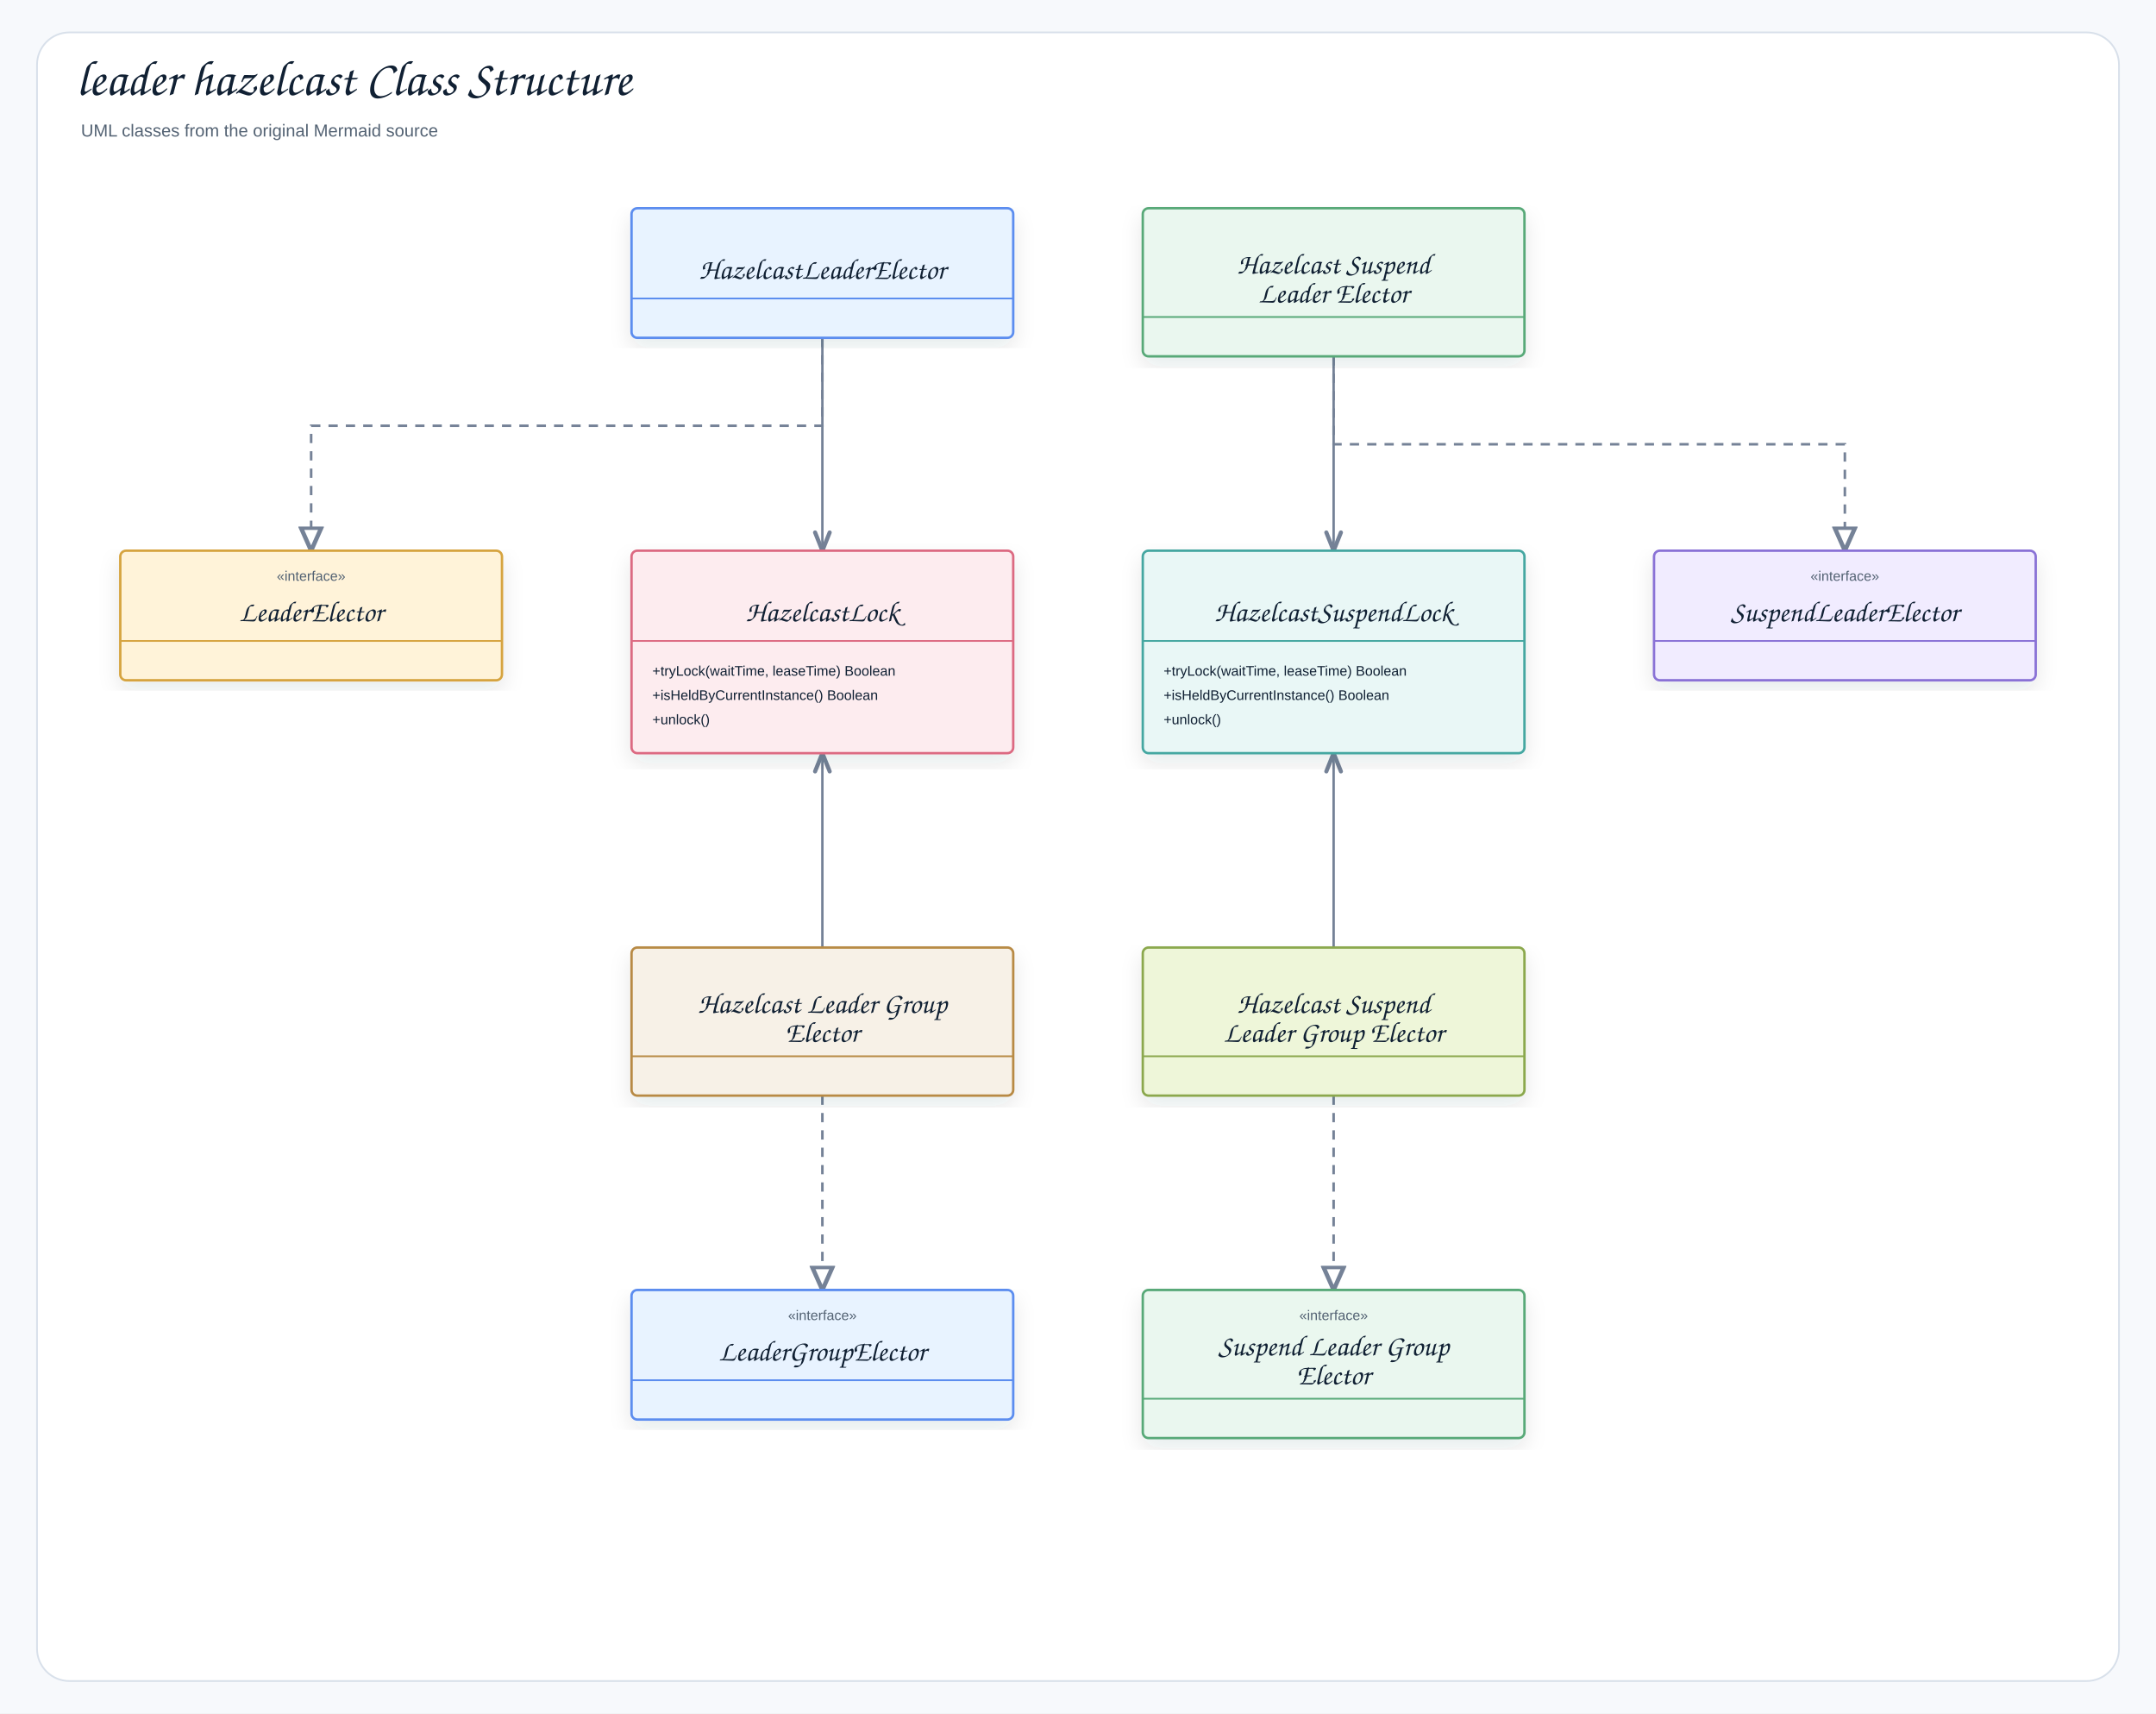
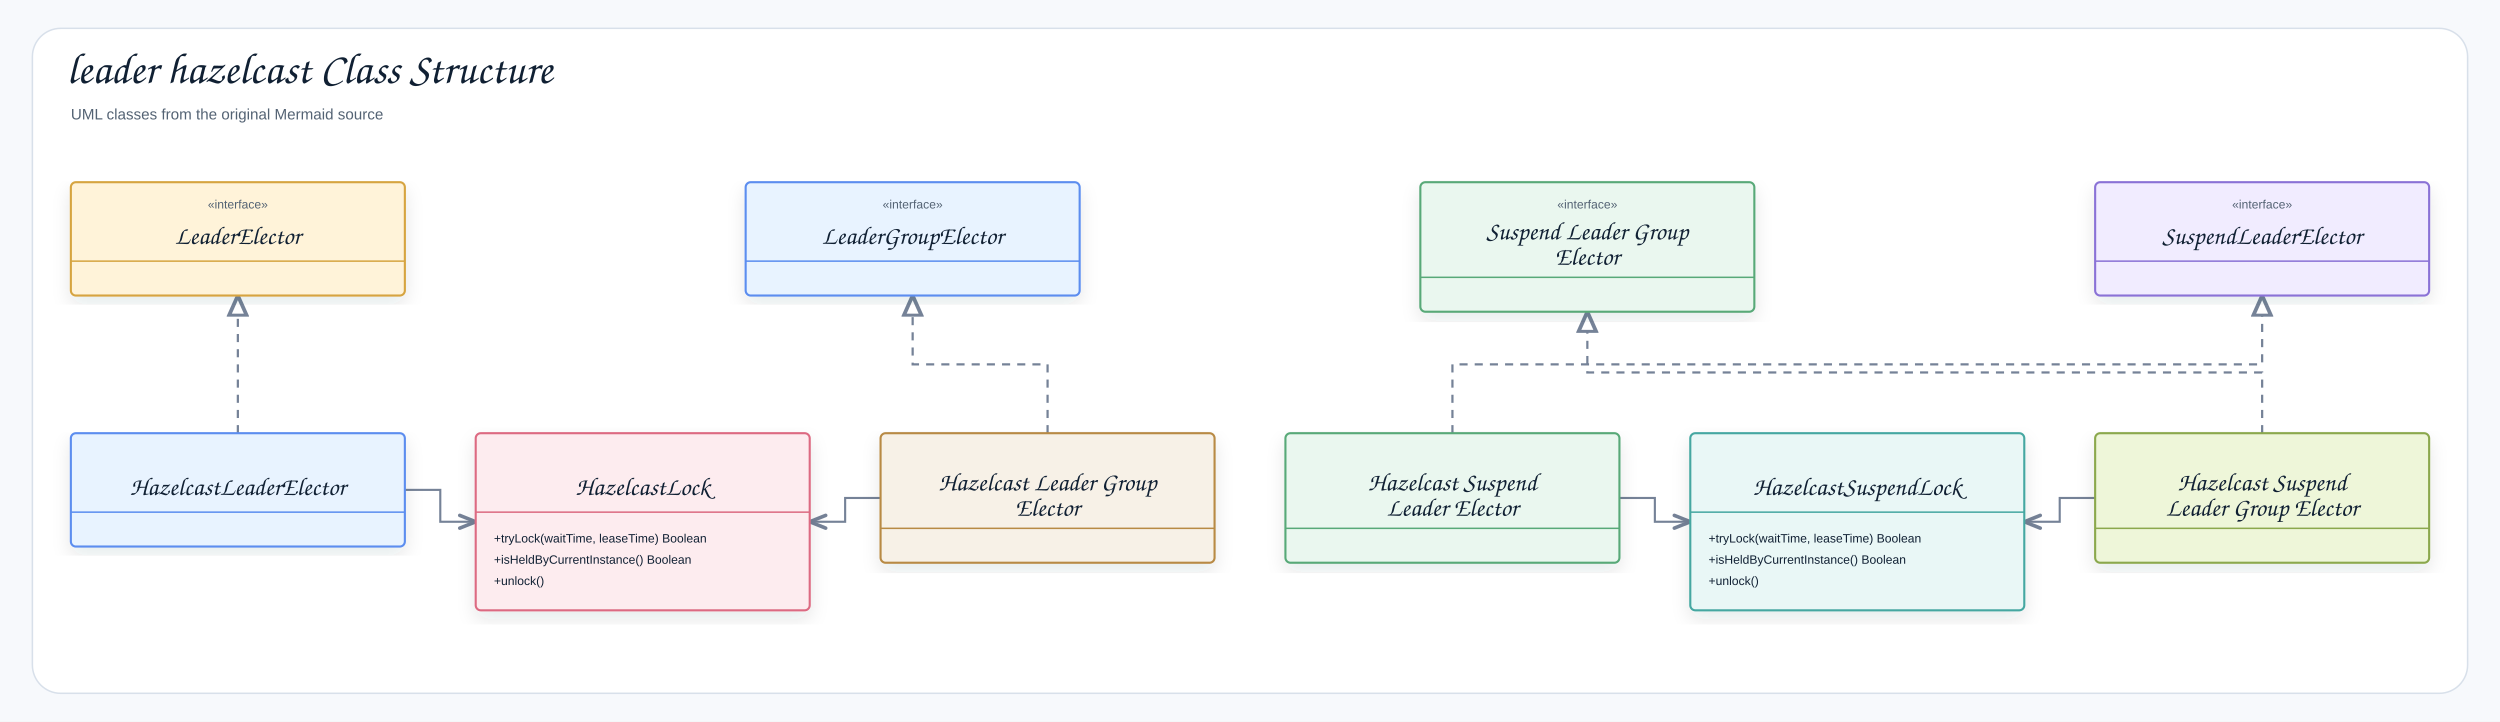
- <svg xmlns="http://www.w3.org/2000/svg" width="1864" height="1481" viewBox="0 0 1864 1481" role="img" aria-label="leader hazelcast Class Structure">
+ <svg xmlns="http://www.w3.org/2000/svg" width="2470" height="713" viewBox="0 0 2470 713" role="img" aria-label="leader hazelcast Class Structure">
  <defs>
    <filter id="shadow" x="-8%" y="-8%" width="116%" height="116%">
      <feDropShadow dx="0" dy="8" stdDeviation="9" flood-color="#1f2937" flood-opacity="0.10" />
    </filter>
    <marker id="openArrow" markerWidth="10" markerHeight="8" refX="8.5" refY="4" orient="auto" markerUnits="strokeWidth">
      <path d="M 1 1 L 8.5 4 L 1 7" fill="none" stroke="#758297" stroke-width="1.7" stroke-linecap="round" stroke-linejoin="round" />
    </marker>
    <marker id="inherit" markerWidth="11" markerHeight="10" refX="9.5" refY="5" orient="auto" markerUnits="strokeWidth">
      <path d="M 0.5 1 L 9.5 5 L 0.5 9 Z" fill="#ffffff" stroke="#758297" stroke-width="1.7" />
    </marker>
    <style>
    .canvas{fill:#f7f9fc}.frame{fill:#fff;stroke:#d8e0ea;stroke-width:1.5}
    .title{font-family:"Architects Daughter","Comic Sans MS","Comic Sans",cursive;font-size:43px;font-weight:400;fill:#102033}
    .subtitle{font-family:"Comic Sans MS","Comic Sans","Comic Neue",Arial,sans-serif;font-size:15px;font-weight:400;fill:#536273}
    .label{font-family:"Architects Daughter","Comic Sans MS","Comic Sans",cursive;font-size:25px;font-weight:400;fill:#102033}
    .smallLabel{font-family:"Architects Daughter","Comic Sans MS","Comic Sans",cursive;font-size:21px;font-weight:400;fill:#102033}
    .mono{font-family:"Comic Sans MS","Comic Sans","Comic Neue",Arial,sans-serif;font-size:12px;font-weight:400;fill:#102033}
    .small{font-family:"Comic Sans MS","Comic Sans","Comic Neue",Arial,sans-serif;font-size:12px;font-weight:400;fill:#536273}
    .strong{font-family:"Comic Sans MS","Comic Sans","Comic Neue",Arial,sans-serif;font-size:13px;font-weight:400;fill:#102033}
    .card{stroke-width:2.1;filter:url(#shadow)}.compartment{stroke-width:1.5;fill:none}
    .line{stroke:#758297;stroke-width:2.1;fill:none;marker-end:url(#openArrow)}
    .plainLine{stroke:#758297;stroke-width:2.1;fill:none}
    .dashed{stroke:#758297;stroke-width:2.1;stroke-dasharray:7 6;fill:none;marker-end:url(#openArrow)}
    .inheritLine{stroke:#758297;stroke-width:2.2;fill:none;marker-end:url(#inherit)}
    .implLine{stroke:#758297;stroke-width:2.2;stroke-dasharray:8 7;fill:none;marker-end:url(#inherit)}
  </style>
  </defs>
-   <rect class="canvas" width="1864" height="1481" />
-   <rect class="frame" x="32" y="28" width="1800" height="1425" rx="28" />
+   <rect class="canvas" width="2470" height="713" />
+   <rect class="frame" x="32" y="28" width="2406" height="657" rx="28" />
  <text class="title" x="66" y="82">leader hazelcast Class Structure</text>
  <text class="subtitle" x="70" y="118">UML classes from the original Mermaid source</text>
-   <path class="line" d="M1153 819 L1153 651" />
-   <path class="line" d="M1153 308 L1153 476" />
-   <path class="line" d="M711 819 L711 651" />
-   <path class="line" d="M711 292 L711 476" />
-   <path class="implLine" d="M1153 947 L1153 1115" />
-   <path class="implLine" d="M1153 308 L1153 384 L1595 384 L1595 476" />
-   <path class="implLine" d="M711 947 L711 1115" />
-   <path class="implLine" d="M711 292 L711 368 L269 368 L269 476" />
-   <g transform="translate(546,180)">
+   <path class="line" d="M2070 492 L2035 492 L2035 515.5 L2000 515.5" />
+   <path class="line" d="M1600 492 L1635 492 L1635 515.5 L1670 515.5" />
+   <path class="line" d="M870 492 L835 492 L835 515.5 L800 515.5" />
+   <path class="line" d="M400 484 L435 484 L435 515.5 L470 515.5" />
+   <path class="implLine" d="M2235 428 L2235 368 L1568.3 368 L1568.3 308" />
+   <path class="implLine" d="M1435 428 L1435 360 L2235 360 L2235 292" />
+   <path class="implLine" d="M1035 428 L1035 360 L901.7 360 L901.7 292" />
+   <path class="implLine" d="M235 428 L235 360 L235 360 L235 292" />
+   <g transform="translate(70,428)">
    <rect class="card" x="0" y="0" width="330" height="112" rx="5" fill="#E8F3FF" stroke="#5B8DEF" />
    <line class="compartment" x1="0" y1="78" x2="330" y2="78" stroke="#5B8DEF" />
    <text class="small" x="165" y="26" text-anchor="middle" />
    <text class="label" x="165" y="61" text-anchor="middle">HazelcastLeaderElector</text>
  </g>
-   <g transform="translate(988,180)">
+   <g transform="translate(1270,428)">
    <rect class="card" x="0" y="0" width="330" height="128" rx="5" fill="#EAF7EF" stroke="#58A978" />
    <line class="compartment" x1="0" y1="94" x2="330" y2="94" stroke="#58A978" />
    <text class="small" x="165" y="26" text-anchor="middle" />
    <text class="label" x="165" y="56.5" text-anchor="middle">Hazelcast Suspend</text>
    <text class="label" x="165" y="81.5" text-anchor="middle">Leader Elector</text>
  </g>
-   <g transform="translate(104,476)">
+   <g transform="translate(70,180)">
    <rect class="card" x="0" y="0" width="330" height="112" rx="5" fill="#FFF3D9" stroke="#D6A441" />
    <line class="compartment" x1="0" y1="78" x2="330" y2="78" stroke="#D6A441" />
    <text class="small" x="165" y="26" text-anchor="middle">«interface»</text>
    <text class="label" x="165" y="61" text-anchor="middle">LeaderElector</text>
  </g>
-   <g transform="translate(546,476)">
+   <g transform="translate(470,428)">
    <rect class="card" x="0" y="0" width="330" height="175" rx="5" fill="#FDECEF" stroke="#DC6B82" />
    <line class="compartment" x1="0" y1="78" x2="330" y2="78" stroke="#DC6B82" />
    <text class="small" x="165" y="26" text-anchor="middle" />
    <text class="label" x="165" y="61" text-anchor="middle">HazelcastLock</text>
    <text class="mono" x="18" y="108">+tryLock(waitTime, leaseTime) Boolean</text>
    <text class="mono" x="18" y="129">+isHeldByCurrentInstance() Boolean</text>
    <text class="mono" x="18" y="150">+unlock()</text>
  </g>
-   <g transform="translate(988,476)">
+   <g transform="translate(1670,428)">
    <rect class="card" x="0" y="0" width="330" height="175" rx="5" fill="#E9F7F6" stroke="#45A7A1" />
    <line class="compartment" x1="0" y1="78" x2="330" y2="78" stroke="#45A7A1" />
    <text class="small" x="165" y="26" text-anchor="middle" />
    <text class="label" x="165" y="61" text-anchor="middle">HazelcastSuspendLock</text>
    <text class="mono" x="18" y="108">+tryLock(waitTime, leaseTime) Boolean</text>
    <text class="mono" x="18" y="129">+isHeldByCurrentInstance() Boolean</text>
    <text class="mono" x="18" y="150">+unlock()</text>
  </g>
-   <g transform="translate(1430,476)">
+   <g transform="translate(2070,180)">
    <rect class="card" x="0" y="0" width="330" height="112" rx="5" fill="#F1ECFF" stroke="#8A72D6" />
    <line class="compartment" x1="0" y1="78" x2="330" y2="78" stroke="#8A72D6" />
    <text class="small" x="165" y="26" text-anchor="middle">«interface»</text>
    <text class="label" x="165" y="61" text-anchor="middle">SuspendLeaderElector</text>
  </g>
-   <g transform="translate(546,819)">
+   <g transform="translate(870,428)">
    <rect class="card" x="0" y="0" width="330" height="128" rx="5" fill="#F7F1E7" stroke="#B88A44" />
    <line class="compartment" x1="0" y1="94" x2="330" y2="94" stroke="#B88A44" />
    <text class="small" x="165" y="26" text-anchor="middle" />
    <text class="label" x="165" y="56.5" text-anchor="middle">Hazelcast Leader Group</text>
    <text class="label" x="165" y="81.5" text-anchor="middle">Elector</text>
  </g>
-   <g transform="translate(988,819)">
+   <g transform="translate(2070,428)">
    <rect class="card" x="0" y="0" width="330" height="128" rx="5" fill="#EEF6D9" stroke="#8BA84D" />
    <line class="compartment" x1="0" y1="94" x2="330" y2="94" stroke="#8BA84D" />
    <text class="small" x="165" y="26" text-anchor="middle" />
    <text class="label" x="165" y="56.5" text-anchor="middle">Hazelcast Suspend</text>
    <text class="label" x="165" y="81.5" text-anchor="middle">Leader Group Elector</text>
  </g>
-   <g transform="translate(546,1115)">
+   <g transform="translate(736.7,180)">
    <rect class="card" x="0" y="0" width="330" height="112" rx="5" fill="#E8F3FF" stroke="#5B8DEF" />
    <line class="compartment" x1="0" y1="78" x2="330" y2="78" stroke="#5B8DEF" />
    <text class="small" x="165" y="26" text-anchor="middle">«interface»</text>
    <text class="label" x="165" y="61" text-anchor="middle">LeaderGroupElector</text>
  </g>
-   <g transform="translate(988,1115)">
+   <g transform="translate(1403.3,180)">
    <rect class="card" x="0" y="0" width="330" height="128" rx="5" fill="#EAF7EF" stroke="#58A978" />
    <line class="compartment" x1="0" y1="94" x2="330" y2="94" stroke="#58A978" />
    <text class="small" x="165" y="26" text-anchor="middle">«interface»</text>
    <text class="label" x="165" y="56.5" text-anchor="middle">Suspend Leader Group</text>
    <text class="label" x="165" y="81.5" text-anchor="middle">Elector</text>
  </g>
</svg>
